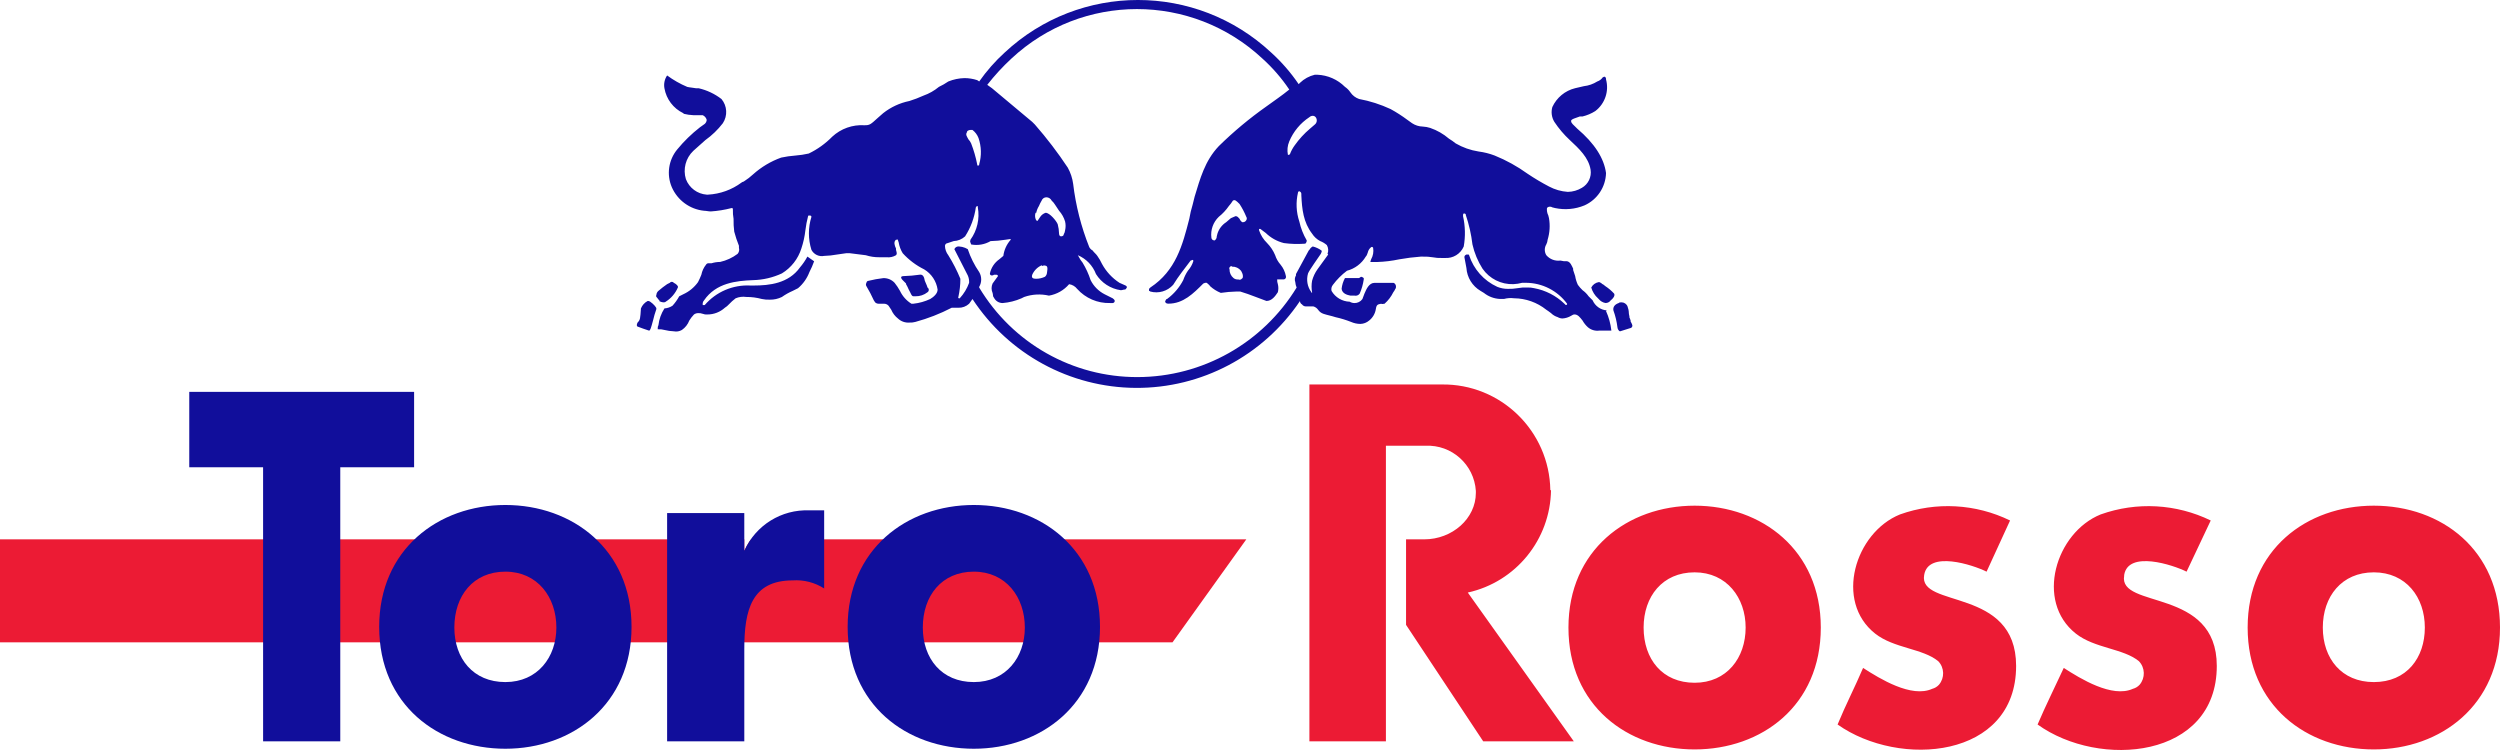
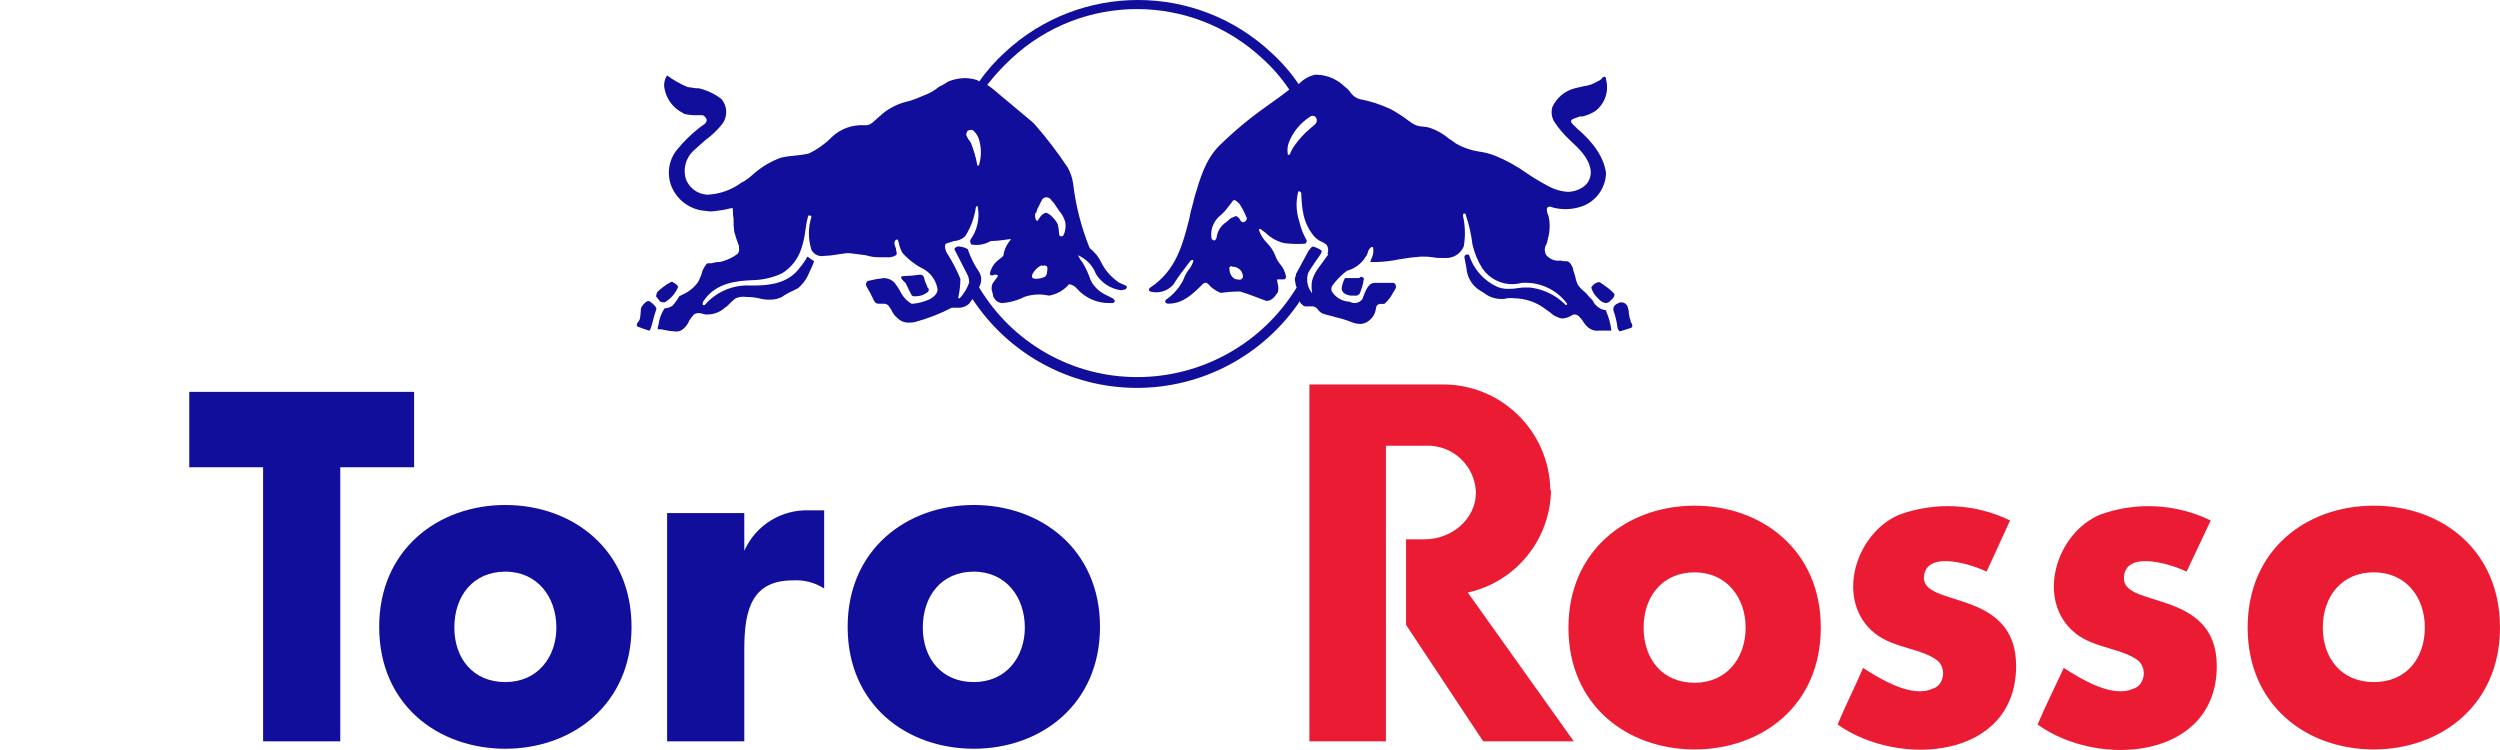
<svg xmlns="http://www.w3.org/2000/svg" id="svg12" viewBox="0 0 200 60" version="1.1" width="200" height="60">
  <defs id="defs16" />
  <path style="stroke-width:0.555" id="path2" fill="#ec1b34" d="m 135.57,40.454 c -5.369,0 -10.094,3.555 -10.094,9.75 0,6.249 4.725,9.75 10.094,9.75 5.369,0 10.094,-3.501 10.094,-9.75 0,-6.195 -4.725,-9.75 -10.094,-9.75 z m 0,14.167 c -2.577,0 -4.081,-1.885 -4.081,-4.417 0,-2.478 1.503,-4.417 4.081,-4.417 2.577,0 4.081,2.047 4.081,4.417 0,2.424 -1.503,4.417 -4.081,4.417 z M 124.027,39.215 a 8.571,8.599 0 0 0 -8.698,-8.457 h -10.577 v 28.549 h 6.121 V 35.66 h 3.168 a 3.854,3.867 0 0 1 4.027,3.609 v 0.162 c 0,2.047 -1.879,3.717 -4.134,3.717 h -1.45 v 6.841 l 6.174,9.319 h 7.248 l -8.483,-11.904 a 8.481,8.508 0 0 0 6.658,-8.188 z m 45.906,6.787 c 0.322,-1.993 3.919,-0.808 4.993,-0.269 l 1.933,-4.094 a 11.405,11.443 0 0 0 -8.805,-0.485 c -3.597,1.454 -5.262,6.949 -1.987,9.534 1.503,1.185 3.812,1.185 5.047,2.209 a 1.399,1.403 0 0 1 0.054,1.885 1.114,1.118 0 0 1 -0.537,0.323 c -1.664,0.754 -4.188,-0.808 -5.53,-1.67 -0.698,1.508 -1.45,3.017 -2.094,4.525 4.94,3.555 14.336,2.747 14.336,-4.686 0,-6.302 -7.893,-4.525 -7.409,-7.218 z m 19.973,-5.548 c -5.369,0 -10.094,3.501 -10.094,9.75 0,6.249 4.725,9.75 10.094,9.75 5.369,0 10.094,-3.555 10.094,-9.75 0,-6.195 -4.671,-9.75 -10.094,-9.75 z m 0,14.113 c -2.577,0 -4.081,-1.885 -4.081,-4.363 0,-2.478 1.503,-4.417 4.081,-4.417 2.577,0 4.081,1.993 4.081,4.417 0,2.424 -1.45,4.363 -4.081,4.363 z m -35.973,-8.565 c 0.322,-1.993 3.919,-0.808 4.993,-0.269 l 1.879,-4.094 a 11.392,11.43 0 0 0 -8.805,-0.485 c -3.597,1.454 -5.262,6.949 -1.987,9.534 1.503,1.185 3.812,1.185 5.047,2.209 a 1.399,1.403 0 0 1 0.054,1.885 1.114,1.118 0 0 1 -0.537,0.323 c -1.664,0.754 -4.188,-0.808 -5.53,-1.67 -0.644,1.508 -1.396,2.963 -2.04,4.525 4.94,3.501 14.282,2.747 14.282,-4.686 2e-5,-6.356 -7.839,-4.579 -7.356,-7.272 z" />
-   <path style="stroke-width:0.555" id="path4" fill="#ec1b34" d="m 60.081,43.147 a 5.098,5.114 0 0 0 -0.537,0.916 V 43.147 H 0 v 8.242 h 93.799 l 5.906,-8.242 z" />
  <path style="fill:#110e9b;fill-opacity:1;stroke-width:0.555" id="path6" fill="#d0d2d3" d="m 21.047,37.383 h -5.906 v -6.033 h 17.987 v 6.033 h -5.906 v 21.924 h -6.174 z m 56.859,8.349 c 2.577,0 4.081,2.047 4.081,4.471 0,2.37 -1.503,4.363 -4.081,4.363 -2.577,0 -4.081,-1.885 -4.081,-4.363 0,-2.532 1.503,-4.471 4.081,-4.471 z m 0,-5.333 c -5.369,0 -10.094,3.555 -10.094,9.75 0,6.249 4.725,9.75 10.094,9.75 5.369,0 10.094,-3.555 10.094,-9.75 0,-6.195 -4.725,-9.75 -10.094,-9.75 z m -37.477,5.333 c 2.577,0 4.081,2.047 4.081,4.471 0,2.37 -1.503,4.363 -4.081,4.363 -2.577,0 -4.081,-1.885 -4.081,-4.363 0,-2.532 1.503,-4.471 4.081,-4.471 z m 0,-5.333 c -5.369,0 -10.094,3.555 -10.094,9.75 0,6.249 4.725,9.75 10.094,9.75 5.369,0 10.094,-3.555 10.094,-9.75 0,-6.195 -4.725,-9.75 -10.094,-9.75 z m 19.114,0.646 h -6.174 v 18.261 h 6.175 v -7.38 c 0,-3.124 0.591,-5.494 3.866,-5.494 a 4.142,4.155 0 0 1 2.523,0.646 v -6.249 h -1.181 a 5.461,5.479 0 0 0 -5.208,3.232 z" />
  <path style="fill:#110e9b;fill-opacity:1;stroke-width:0.555" id="path8" fill="#d0d2d3" d="m 128.537,24.832 a 1.36,1.365 0 0 1 -1.128,-0.808 q -0.161,-0.162 -0.322,-0.323 a 2.051,2.058 0 0 0 -0.483,-0.485 3.067,3.077 0 0 1 -0.376,-0.431 2.658,2.666 0 0 1 -0.215,-0.7 q -0.081,-0.242 -0.161,-0.485 v -0.108 c -0.107,-0.215 -0.215,-0.539 -0.483,-0.593 a 1.655,1.661 0 0 1 -0.537,-0.054 1.264,1.268 0 0 1 -1.128,-0.431 0.824,0.827 0 0 1 0,-0.862 0.995,0.999 0 0 0 0.107,-0.377 3.691,3.704 0 0 0 0.107,-1.724 c 0,-0.054 -0.054,-0.162 -0.054,-0.215 a 1.062,1.066 0 0 1 -0.107,-0.593 0.279,0.28 0 0 1 0.215,-0.108 0.323,0.324 0 0 1 0.215,0.054 l 0.215,0.054 a 3.987,4 0 0 0 2.362,-0.215 2.908,2.917 0 0 0 1.718,-2.586 c -0.161,-1.185 -0.913,-2.37 -2.309,-3.555 l -0.107,-0.108 c -0.161,-0.162 -0.376,-0.323 -0.376,-0.485 -0.054,-0.162 0.43,-0.269 0.698,-0.377 h 0.215 a 3.431,3.442 0 0 0 1.02,-0.431 2.383,2.391 0 0 0 0.859,-2.532 V 6.302 c 0,-0.054 -0.054,-0.162 -0.107,-0.162 h -0.054 l -0.107,0.054 a 0.835,0.838 0 0 1 -0.43,0.323 2.573,2.581 0 0 1 -1.074,0.377 c -0.215,0.054 -0.483,0.108 -0.698,0.162 a 2.718,2.727 0 0 0 -1.825,1.508 1.48,1.485 0 0 0 0.161,1.185 8.013,8.039 0 0 0 1.235,1.454 c 0.752,0.7 1.503,1.401 1.664,2.37 a 1.41,1.415 0 0 1 -0.698,1.454 2.255,2.263 0 0 1 -1.127,0.323 3.724,3.736 0 0 1 -1.503,-0.431 18.106,18.166 0 0 1 -1.718,-1.023 12.58,12.621 0 0 0 -2.631,-1.454 5.662,5.68 0 0 0 -1.289,-0.323 5.287,5.304 0 0 1 -1.825,-0.646 4.642,4.657 0 0 0 -0.537,-0.377 4.586,4.601 0 0 0 -1.503,-0.862 2.284,2.291 0 0 0 -0.591,-0.108 1.622,1.628 0 0 1 -0.859,-0.269 l -0.376,-0.269 A 11.429,11.467 0 0 0 111.248,8.726 10.629,10.664 0 0 0 108.725,7.918 1.374,1.379 0 0 1 108.027,7.38 1.635,1.64 0 0 0 107.597,6.949 3.326,3.337 0 0 0 105.396,5.979 h -0.215 a 2.56,2.568 0 0 0 -1.181,0.646 l -0.107,0.108 a 14.012,14.058 0 0 0 -2.201,-2.532 15.655,15.706 0 0 0 -21.315,0 13.961,14.007 0 0 0 -2.04,2.316 L 78.174,6.41 A 3.371,3.382 0 0 0 77.154,6.248 3.691,3.703 0 0 0 75.866,6.518 5.365,5.382 0 0 1 75.114,6.949 4.055,4.068 0 0 1 73.879,7.649 9.681,9.712 0 0 1 72.752,8.08 4.992,5.009 0 0 0 70.658,9.05 l -0.43,0.377 c -0.591,0.539 -0.644,0.593 -1.074,0.593 a 3.473,3.484 0 0 0 -2.577,0.916 6.674,6.696 0 0 1 -1.879,1.347 7.412,7.436 0 0 1 -1.074,0.162 8.146,8.173 0 0 0 -1.128,0.162 6.804,6.826 0 0 0 -2.255,1.347 4.904,4.92 0 0 1 -0.698,0.539 c -0.054,0.054 -0.161,0.054 -0.215,0.108 a 4.953,4.969 0 0 1 -2.685,0.97 h -0.107 a 1.929,1.935 0 0 1 -1.664,-1.239 2.212,2.219 0 0 1 0.591,-2.262 c 0.322,-0.269 0.644,-0.593 0.966,-0.862 a 6.596,6.618 0 0 0 1.396,-1.347 1.613,1.618 0 0 0 -0.107,-1.939 4.755,4.77 0 0 0 -1.825,-0.862 h -0.215 c -0.268,-0.054 -0.483,-0.054 -0.698,-0.108 a 7.83,7.856 0 0 1 -1.611,-0.916 1.375,1.379 0 0 0 -0.215,1.023 2.72,2.729 0 0 0 1.503,1.993 l 0.054,0.054 a 3.625,3.637 0 0 0 0.752,0.108 h 0.752 a 0.568,0.57 0 0 1 0.322,0.377 0.464,0.466 0 0 1 -0.161,0.323 L 56,10.181 a 11.435,11.472 0 0 0 -1.825,1.778 2.913,2.923 0 0 0 -0.43,3.017 3.167,3.178 0 0 0 2.577,1.885 c 0.161,0 0.376,0.054 0.537,0.054 a 8.958,8.987 0 0 0 1.664,-0.269 h 0.054 c 0,0 0.054,0 0.054,0.108 a 3.544,3.556 0 0 0 0.054,0.754 6.497,6.519 0 0 0 0.054,1.023 9.251,9.281 0 0 0 0.376,1.131 v 0.162 a 0.515,0.517 0 0 1 -0.107,0.485 3.662,3.674 0 0 1 -1.396,0.646 2.382,2.39 0 0 0 -0.698,0.108 h -0.215 a 0.214,0.215 0 0 0 -0.215,0.108 1.868,1.874 0 0 0 -0.376,0.808 6.302,6.322 0 0 1 -0.268,0.593 2.945,2.954 0 0 1 -1.181,0.97 l -0.322,0.162 a 3.811,3.824 0 0 1 -0.537,0.754 1.316,1.32 0 0 1 -0.644,0.215 3.121,3.131 0 0 0 -0.483,1.347 0.406,0.407 0 0 0 -0.054,0.215 v 0.108 h 0.054 a 1.487,1.492 0 0 1 0.483,0.054 3.624,3.636 0 0 0 0.752,0.108 0.924,0.927 0 0 0 0.644,-0.108 1.614,1.619 0 0 0 0.591,-0.754 2.952,2.961 0 0 1 0.376,-0.485 0.576,0.578 0 0 1 0.322,-0.108 0.913,0.916 0 0 1 0.376,0.054 0.796,0.799 0 0 0 0.376,0.054 2.081,2.088 0 0 0 1.396,-0.539 1.424,1.429 0 0 0 0.322,-0.269 4.357,4.372 0 0 1 0.537,-0.485 1.592,1.598 0 0 1 0.859,-0.108 4.576,4.591 0 0 1 1.235,0.162 2.614,2.623 0 0 0 0.644,0.054 2.106,2.113 0 0 0 0.966,-0.215 4.798,4.814 0 0 1 0.859,-0.485 l 0.43,-0.215 a 3.148,3.158 0 0 0 0.913,-1.293 6.891,6.913 0 0 0 0.376,-0.862 l -0.537,-0.377 a 4.865,4.881 0 0 1 -0.591,0.862 c -0.913,1.293 -2.47,1.454 -3.705,1.454 h -0.268 a 4.511,4.526 0 0 0 -3.651,1.562 h -0.161 v -0.162 a 0.407,0.408 0 0 1 0.107,-0.215 c 0.966,-1.401 2.577,-1.562 3.919,-1.616 a 5.807,5.826 0 0 0 2.309,-0.539 3.584,3.595 0 0 0 1.557,-1.993 7.032,7.055 0 0 0 0.322,-1.454 8.336,8.363 0 0 1 0.215,-1.131 c 0,-0.054 0.054,-0.054 0.107,-0.054 0.054,0 0.161,0 0.161,0.108 a 4.398,4.412 0 0 0 0,2.639 0.938,0.941 0 0 0 1.02,0.485 6.577,6.599 0 0 0 1.02,-0.108 c 0.268,-0.054 0.483,-0.054 0.752,-0.108 h 0.268 q 0.644,0.081 1.289,0.162 a 3.462,3.474 0 0 0 1.074,0.162 h 0.591 a 1.199,1.203 0 0 0 0.752,-0.162 c 0.107,-0.108 0.054,-0.215 0,-0.431 v -0.108 c -0.107,-0.216 -0.215,-0.539 0,-0.7 h 0.054 c 0.054,-0.054 0.107,0 0.107,0.054 l 0.054,0.162 a 2.372,2.379 0 0 0 0.322,0.862 5.777,5.796 0 0 0 1.718,1.293 2.26,2.267 0 0 1 1.074,1.616 c 0,0.323 -0.322,0.593 -0.591,0.754 a 4.202,4.216 0 0 1 -1.342,0.377 H 72.913 a 2.42,2.428 0 0 1 -0.913,-1.023 4.477,4.492 0 0 0 -0.43,-0.646 1.178,1.181 0 0 0 -0.913,-0.377 9.106,9.135 0 0 0 -1.181,0.215 0.171,0.172 0 0 0 -0.161,0.162 0.24,0.24 0 0 0 0,0.269 11.36,11.398 0 0 1 0.591,1.131 l 0.107,0.162 a 0.41,0.411 0 0 0 0.268,0.108 h 0.43 a 0.487,0.489 0 0 1 0.376,0.162 l 0.215,0.323 a 1.744,1.75 0 0 0 0.537,0.7 1.202,1.206 0 0 0 0.913,0.323 1.486,1.491 0 0 0 0.483,-0.054 14.728,14.776 0 0 0 2.899,-1.131 h 0.537 a 1.219,1.223 0 0 0 0.859,-0.323 l 0.268,-0.377 a 15.751,15.802 0 0 0 26.201,0.162 0.295,0.296 0 0 0 0.161,0.269 0.383,0.384 0 0 0 0.322,0.162 h 0.591 a 0.685,0.687 0 0 1 0.376,0.269 0.835,0.838 0 0 0 0.43,0.323 c 0.322,0.108 0.644,0.162 0.966,0.269 a 8.3,8.327 0 0 1 1.235,0.377 1.895,1.901 0 0 0 0.752,0.162 1.131,1.134 0 0 0 0.698,-0.269 1.451,1.455 0 0 0 0.537,-0.916 c 0.054,-0.377 0.161,-0.377 0.43,-0.431 0.054,0.054 0.161,0 0.268,0 a 2.951,2.961 0 0 0 0.698,-0.916 1.174,1.178 0 0 0 0.161,-0.269 c 0.054,-0.054 0.054,-0.108 0.054,-0.215 0,-0.108 -0.107,-0.269 -0.215,-0.269 h -1.503 c -0.43,0 -0.644,0.485 -0.805,0.862 -0.054,0.162 -0.107,0.269 -0.161,0.431 a 0.765,0.768 0 0 1 -0.644,0.323 0.776,0.778 0 0 1 -0.376,-0.108 1.741,1.746 0 0 1 -1.45,-0.862 0.548,0.549 0 0 1 0.107,-0.485 5.609,5.627 0 0 1 1.127,-1.131 2.475,2.483 0 0 0 1.503,-1.131 c 0.107,-0.108 0.107,-0.215 0.161,-0.323 a 0.738,0.74 0 0 1 0.268,-0.431 0.103,0.103 0 0 1 0.161,0.054 1.392,1.397 0 0 1 -0.161,0.916 l -0.054,0.162 v 0.054 h 0.537 a 9.981,10.013 0 0 0 1.772,-0.215 16.682,16.736 0 0 1 1.718,-0.215 h 0.161 a 4.063,4.076 0 0 1 0.805,0.054 3.062,3.072 0 0 0 0.698,0.054 h 0.268 a 1.522,1.527 0 0 0 1.503,-0.916 6.105,6.125 0 0 0 -0.054,-2.424 V 17.184 a 0.166,0.167 0 0 1 0.054,-0.108 0.197,0.198 0 0 1 0.161,0.054 v 0.054 a 11.61,11.648 0 0 1 0.537,2.37 6.146,6.166 0 0 0 0.805,1.939 2.889,2.898 0 0 0 2.47,1.239 3.143,3.153 0 0 0 0.698,-0.108 h 0.322 a 4.119,4.133 0 0 1 3.275,1.67 v 0.054 l -0.054,0.054 h -0.054 l -0.107,-0.108 a 4.747,4.762 0 0 0 -2.416,-1.239 2.015,2.021 0 0 0 -0.537,-0.054 3.556,3.568 0 0 0 -0.805,0.054 3.803,3.815 0 0 1 -0.752,0.054 2.226,2.233 0 0 1 -0.859,-0.162 4.198,4.211 0 0 1 -2.255,-2.532 c 0,-0.054 -0.054,-0.054 -0.107,-0.054 h -0.107 c -0.107,0.054 -0.161,0.108 -0.161,0.215 0.054,0.269 0.107,0.539 0.161,0.862 a 2.296,2.304 0 0 0 1.128,1.831 l 0.268,0.162 a 2.238,2.246 0 0 0 1.289,0.485 h 0.322 a 2.047,2.053 0 0 1 0.805,-0.054 4.195,4.209 0 0 1 2.577,0.916 c 0.107,0.054 0.215,0.162 0.376,0.269 a 1.302,1.306 0 0 0 0.537,0.323 0.776,0.779 0 0 0 0.376,0.108 1.523,1.528 0 0 0 0.698,-0.215 c 0.107,-0.054 0.161,-0.108 0.268,-0.108 0.268,0 0.43,0.215 0.644,0.485 a 2.102,2.109 0 0 0 0.43,0.539 1.157,1.161 0 0 0 0.913,0.269 h 0.966 A 5.16,5.177 0 0 0 128.483,24.886 Z M 104.752,9.373 a 0.41,0.411 0 0 1 0.268,-0.108 0.295,0.296 0 0 1 0.268,0.162 0.416,0.418 0 0 1 -0.107,0.539 l -0.376,0.323 a 7.182,7.205 0 0 0 -1.235,1.347 2.892,2.902 0 0 0 -0.376,0.7 0.187,0.188 0 0 1 -0.107,0.054 h -0.054 a 1.812,1.818 0 0 1 0.107,-1.077 4.297,4.311 0 0 1 1.611,-1.939 z M 77.369,10.504 a 0.41,0.412 0 0 1 0.268,-0.108 h 0.161 a 1.466,1.471 0 0 1 0.483,0.646 3.475,3.486 0 0 1 0.054,2.101 v 0.054 c -0.054,0.054 -0.054,0.054 -0.107,0.054 0,0 -0.054,0 -0.054,-0.108 a 9.728,9.76 0 0 0 -0.483,-1.67 1.123,1.127 0 0 0 -0.215,-0.323 c -0.107,-0.215 -0.268,-0.377 -0.107,-0.593 z m 28.886,9.858 -0.859,1.185 a 2.848,2.858 0 0 0 -0.43,0.916 2.601,2.609 0 0 0 0,0.916 v 0.054 a 0.053,0.053 0 0 1 -0.054,-0.054 1.693,1.699 0 0 1 -0.268,-1.508 c 0.107,-0.269 0.805,-1.239 1.02,-1.562 0.054,-0.108 0.107,-0.216 0.054,-0.269 a 2.035,2.041 0 0 0 -0.698,-0.323 0.647,0.649 0 0 0 -0.268,0.269 l -0.054,0.054 -1.02,1.885 v 0.108 a 0.616,0.618 0 0 0 -0.054,0.539 1.264,1.268 0 0 0 0.107,0.431 14.952,15.001 0 0 1 -12.725,7.164 14.73,14.778 0 0 1 -12.671,-7.164 v -0.054 a 1.163,1.167 0 0 0 0,-1.185 7.265,7.288 0 0 1 -0.913,-1.831 l -0.215,-0.108 a 1.568,1.573 0 0 0 -0.483,-0.108 0.359,0.361 0 0 0 -0.376,0.215 l 1.074,2.101 a 1.259,1.263 0 0 1 0.107,0.593 3.638,3.65 0 0 1 -0.752,1.239 h -0.054 c 0,0 -0.107,0 -0.054,-0.108 a 6.664,6.686 0 0 0 0.161,-1.454 12.422,12.462 0 0 0 -0.966,-1.885 1.283,1.287 0 0 1 -0.268,-0.754 0.231,0.232 0 0 1 0.215,-0.215 l 0.483,-0.162 a 1.437,1.441 0 0 0 0.913,-0.377 5.715,5.733 0 0 0 0.859,-2.316 c 0,0 0.054,-0.108 0.107,-0.108 0.054,0 0.054,0 0.054,0.108 a 3.387,3.398 0 0 1 -0.591,2.586 c 0,0.054 -0.054,0.162 0,0.215 0,0.054 0.054,0.108 0.054,0.162 a 2.264,2.271 0 0 0 1.557,-0.269 8.778,8.807 0 0 0 1.181,-0.108 l 0.376,-0.054 c 0.054,0 0.054,0 0.054,0.054 a 2.373,2.381 0 0 0 -0.591,1.293 l -0.322,0.269 a 1.851,1.857 0 0 0 -0.752,1.131 0.142,0.143 0 0 0 0.161,0.162 0.197,0.198 0 0 0 0.161,-0.054 h 0.215 a 0.115,0.116 0 0 1 0.107,0.108 l -0.43,0.593 a 0.915,0.918 0 0 0 0,0.754 c 0.054,0.162 0,0.269 0.107,0.377 a 0.774,0.776 0 0 0 0.698,0.431 4.761,4.776 0 0 0 1.503,-0.377 l 0.215,-0.108 a 3.586,3.597 0 0 1 1.987,-0.108 2.721,2.73 0 0 0 1.611,-0.916 0.996,0.999 0 0 1 0.644,0.377 3.412,3.423 0 0 0 2.631,1.131 h 0.215 a 0.171,0.172 0 0 0 0.161,-0.162 c 0,-0.108 -0.107,-0.162 -0.161,-0.215 l -0.644,-0.323 A 2.544,2.552 0 0 1 87.248,22.408 6.589,6.611 0 0 0 86.604,21.008 c -0.054,-0.054 -0.107,-0.162 -0.161,-0.215 -0.054,-0.108 -0.161,-0.269 -0.215,-0.377 a 2.657,2.666 0 0 1 1.45,1.508 2.801,2.81 0 0 0 1.987,1.293 c 0.107,0 0.215,-0.054 0.322,-0.054 q 0.081,0 0.161,-0.162 c 0,-0.054 0,-0.108 -0.107,-0.162 L 89.557,22.624 A 4.156,4.169 0 0 1 88.161,21.116 4.003,4.016 0 0 0 87.785,20.469 c -0.107,-0.162 -0.268,-0.269 -0.376,-0.431 A 0.647,0.649 0 0 1 87.141,19.769 19.918,19.983 0 0 1 85.852,14.705 3.654,3.666 0 0 0 85.423,13.413 32.356,32.462 0 0 0 82.792,9.965 L 82.577,9.75 79.356,7.056 78.98,6.787 a 17.869,17.928 0 0 1 1.933,-2.101 14.745,14.794 0 0 1 20.081,0 13.387,13.431 0 0 1 2.148,2.478 c -0.591,0.485 -1.235,0.916 -1.825,1.347 a 30.591,30.691 0 0 0 -3.812,3.178 c -1.128,1.185 -1.503,2.639 -1.933,4.04 l -0.161,0.646 a 8.582,8.61 0 0 0 -0.268,1.131 c -0.537,2.101 -1.074,4.148 -3.114,5.494 l -0.107,0.108 v 0.162 a 0.187,0.188 0 0 1 0.107,0.054 1.821,1.827 0 0 0 1.825,-0.539 c 0.43,-0.7 0.913,-1.293 1.396,-1.939 0.054,0 0.107,-0.054 0.161,-0.054 0.054,0 0.054,0.054 0.054,0.108 a 2.107,2.114 0 0 1 -0.43,0.754 3.279,3.29 0 0 0 -0.376,0.754 4.372,4.387 0 0 1 -1.289,1.508 0.115,0.116 0 0 0 -0.107,0.108 l -0.054,0.054 c 0,0.162 0.107,0.215 0.268,0.215 1.181,0 1.987,-0.808 2.792,-1.616 0.054,0 0.107,-0.054 0.161,-0.054 h 0.107 c 0.107,0.108 0.215,0.162 0.268,0.269 a 2.884,2.894 0 0 0 0.859,0.539 9.585,9.616 0 0 1 1.235,-0.108 h 0.322 c 0.376,0.108 0.805,0.269 1.235,0.431 0.268,0.108 0.591,0.215 0.859,0.323 0.43,0 0.698,-0.377 0.913,-0.7 a 1.308,1.313 0 0 0 0,-0.646 0.914,0.917 0 0 1 -0.054,-0.377 h 0.537 a 0.205,0.206 0 0 0 0.161,-0.269 2.043,2.05 0 0 0 -0.43,-0.916 2.107,2.113 0 0 1 -0.43,-0.754 3.047,3.057 0 0 0 -0.644,-0.97 2.544,2.552 0 0 1 -0.644,-1.023 V 18.315 h 0.107 c 0.161,0.108 0.268,0.216 0.43,0.323 a 3.189,3.2 0 0 0 1.45,0.808 8.088,8.115 0 0 0 1.611,0.054 0.197,0.198 0 0 0 0.161,-0.054 c 0,-0.054 0.054,-0.108 0.054,-0.162 v -0.054 a 5.16,5.177 0 0 1 -0.591,-1.508 4.23,4.244 0 0 1 -0.107,-2.316 0.115,0.116 0 0 1 0.107,-0.108 c 0.107,0.054 0.161,0.108 0.161,0.215 v 0.108 c 0.054,1.131 0.161,2.155 0.859,3.07 a 1.707,1.712 0 0 0 0.644,0.593 1.787,1.793 0 0 1 0.537,0.323 0.803,0.805 0 0 1 0.054,0.7 z m -22.872,0.916 a 0.342,0.343 0 0 1 0.322,0 c 0.161,0.054 0.054,0.485 0.054,0.539 a 0.464,0.466 0 0 1 -0.161,0.323 1.654,1.659 0 0 1 -0.698,0.162 c -0.215,0 -0.322,-0.054 -0.322,-0.108 -0.054,-0.054 0,-0.215 0,-0.215 a 1.466,1.471 0 0 1 0.752,-0.754 z M 82.899,17.022 a 1.608,1.613 0 0 1 0.215,-0.539 3.166,3.176 0 0 1 0.215,-0.431 0.404,0.405 0 0 1 0.376,-0.269 0.478,0.48 0 0 1 0.43,0.269 1.424,1.429 0 0 1 0.268,0.323 q 0.161,0.242 0.322,0.485 a 2.24,2.247 0 0 1 0.483,0.862 1.532,1.537 0 0 1 0,0.7 0.763,0.765 0 0 1 -0.107,0.323 c 0,0.108 -0.107,0.162 -0.215,0.162 -0.161,0 -0.161,-0.215 -0.161,-0.215 A 3.169,3.179 0 0 0 84.617,17.938 C 84.51,17.668 83.973,17.022 83.651,17.022 a 0.835,0.838 0 0 0 -0.43,0.323 c -0.161,0.215 -0.161,0.269 -0.215,0.323 -0.054,0 -0.107,0 -0.161,-0.162 a 0.745,0.747 0 0 1 0,-0.485 z m 16.483,0.754 a 0.536,0.538 0 0 1 -0.215,-0.269 c -0.107,-0.108 -0.161,-0.215 -0.322,-0.215 -0.107,0.054 -0.268,0.108 -0.376,0.162 l -0.376,0.323 a 1.69,1.695 0 0 0 -0.698,0.916 l -0.054,0.215 a 0.383,0.384 0 0 1 -0.161,0.323 h -0.054 a 0.231,0.232 0 0 1 -0.215,-0.215 1.962,1.968 0 0 1 0.591,-1.67 4.037,4.05 0 0 0 0.805,-0.862 2.979,2.988 0 0 0 0.322,-0.431 c 0.161,-0.108 0.268,0 0.537,0.269 a 6.121,6.141 0 0 1 0.537,1.023 0.24,0.24 0 0 1 0,0.269 0.295,0.296 0 0 1 -0.268,0.162 z m 0,4.471 A 0.239,0.24 0 0 1 99.06,22.355 0.511,0.513 0 0 1 98.685,22.247 0.866,0.869 0 0 1 98.362,21.547 c -0.054,-0.108 0,-0.162 0.054,-0.215 a 0.101,0.101 0 0 1 0.161,0 0.866,0.869 0 0 1 0.698,0.323 c 0,0 0.268,0.377 0.107,0.646 z m 9.342,0 h -1.128 a 2.301,2.308 0 0 0 -0.268,0.862 c 0.054,0.377 0.43,0.485 0.698,0.539 h 0.322 a 0.406,0.407 0 0 0 0.43,-0.162 4.457,4.471 0 0 0 0.322,-1.131 v -0.108 a 0.407,0.408 0 0 0 -0.215,-0.108 z m 19.436,0.431 -0.107,-0.054 a 0.197,0.198 0 0 0 -0.161,-0.054 0.831,0.834 0 0 0 -0.591,0.431 1.804,1.81 0 0 0 0.537,0.862 l 0.054,0.054 a 0.913,0.916 0 0 0 0.537,0.323 0.488,0.49 0 0 0 0.43,-0.215 c 0.161,-0.108 0.376,-0.377 0.268,-0.539 a 3.696,3.708 0 0 0 -0.698,-0.593 1.123,1.127 0 0 0 -0.322,-0.215 z m 2.309,3.017 c -0.054,-0.108 -0.054,-0.216 -0.107,-0.269 0,-0.162 -0.054,-0.269 -0.054,-0.377 a 1.589,1.594 0 0 0 -0.107,-0.539 0.516,0.518 0 0 0 -0.483,-0.323 c -0.107,0 -0.161,0 -0.215,0.054 -0.322,0.108 -0.483,0.323 -0.43,0.593 a 6.102,6.122 0 0 1 0.322,1.347 c 0,0.108 0.107,0.323 0.215,0.323 l 0.859,-0.269 c 0.054,0 0.054,-0.054 0.107,-0.108 0.054,-0.108 -0.054,-0.269 -0.161,-0.485 z M 72.483,22.732 a 3.189,3.199 0 0 1 0.215,0.431 c 0.161,0.269 0.215,0.539 0.376,0.539 h 0.161 a 1.499,1.504 0 0 0 0.966,-0.323 0.225,0.225 0 0 0 0,-0.377 l -0.054,-0.162 c -0.054,-0.108 -0.107,-0.269 -0.161,-0.377 -0.054,-0.323 -0.161,-0.539 -0.43,-0.485 a 10.485,10.519 0 0 1 -1.235,0.108 c 0,0 -0.161,0 -0.215,0.054 -0.054,0.108 0.054,0.215 0.161,0.323 l 0.215,0.215 z m -19.758,1.347 a 0.763,0.766 0 0 0 0.322,0.108 c 0.107,0 0.161,0 0.215,-0.054 a 2.484,2.492 0 0 0 0.966,-1.131 c 0.054,-0.108 -0.107,-0.269 -0.322,-0.377 a 0.201,0.202 0 0 0 -0.322,0 l -0.215,0.108 a 7.894,7.919 0 0 0 -0.698,0.539 0.464,0.466 0 0 0 -0.161,0.323 c -0.054,0.108 0,0.162 0.054,0.215 0,0 0.161,0.215 0.215,0.269 z m -0.859,0 h -0.054 a 1.164,1.168 0 0 0 -0.537,0.593 c -0.054,0.808 -0.054,0.916 -0.268,1.131 -0.054,0.108 -0.107,0.269 0,0.323 0.268,0.108 0.591,0.215 0.913,0.323 0.107,0 0.161,-0.216 0.322,-0.808 a 8.283,8.31 0 0 1 0.268,-0.916 0.197,0.198 0 0 0 -0.054,-0.162 c -0.054,-0.108 -0.429,-0.485 -0.591,-0.485 z" />
</svg>
